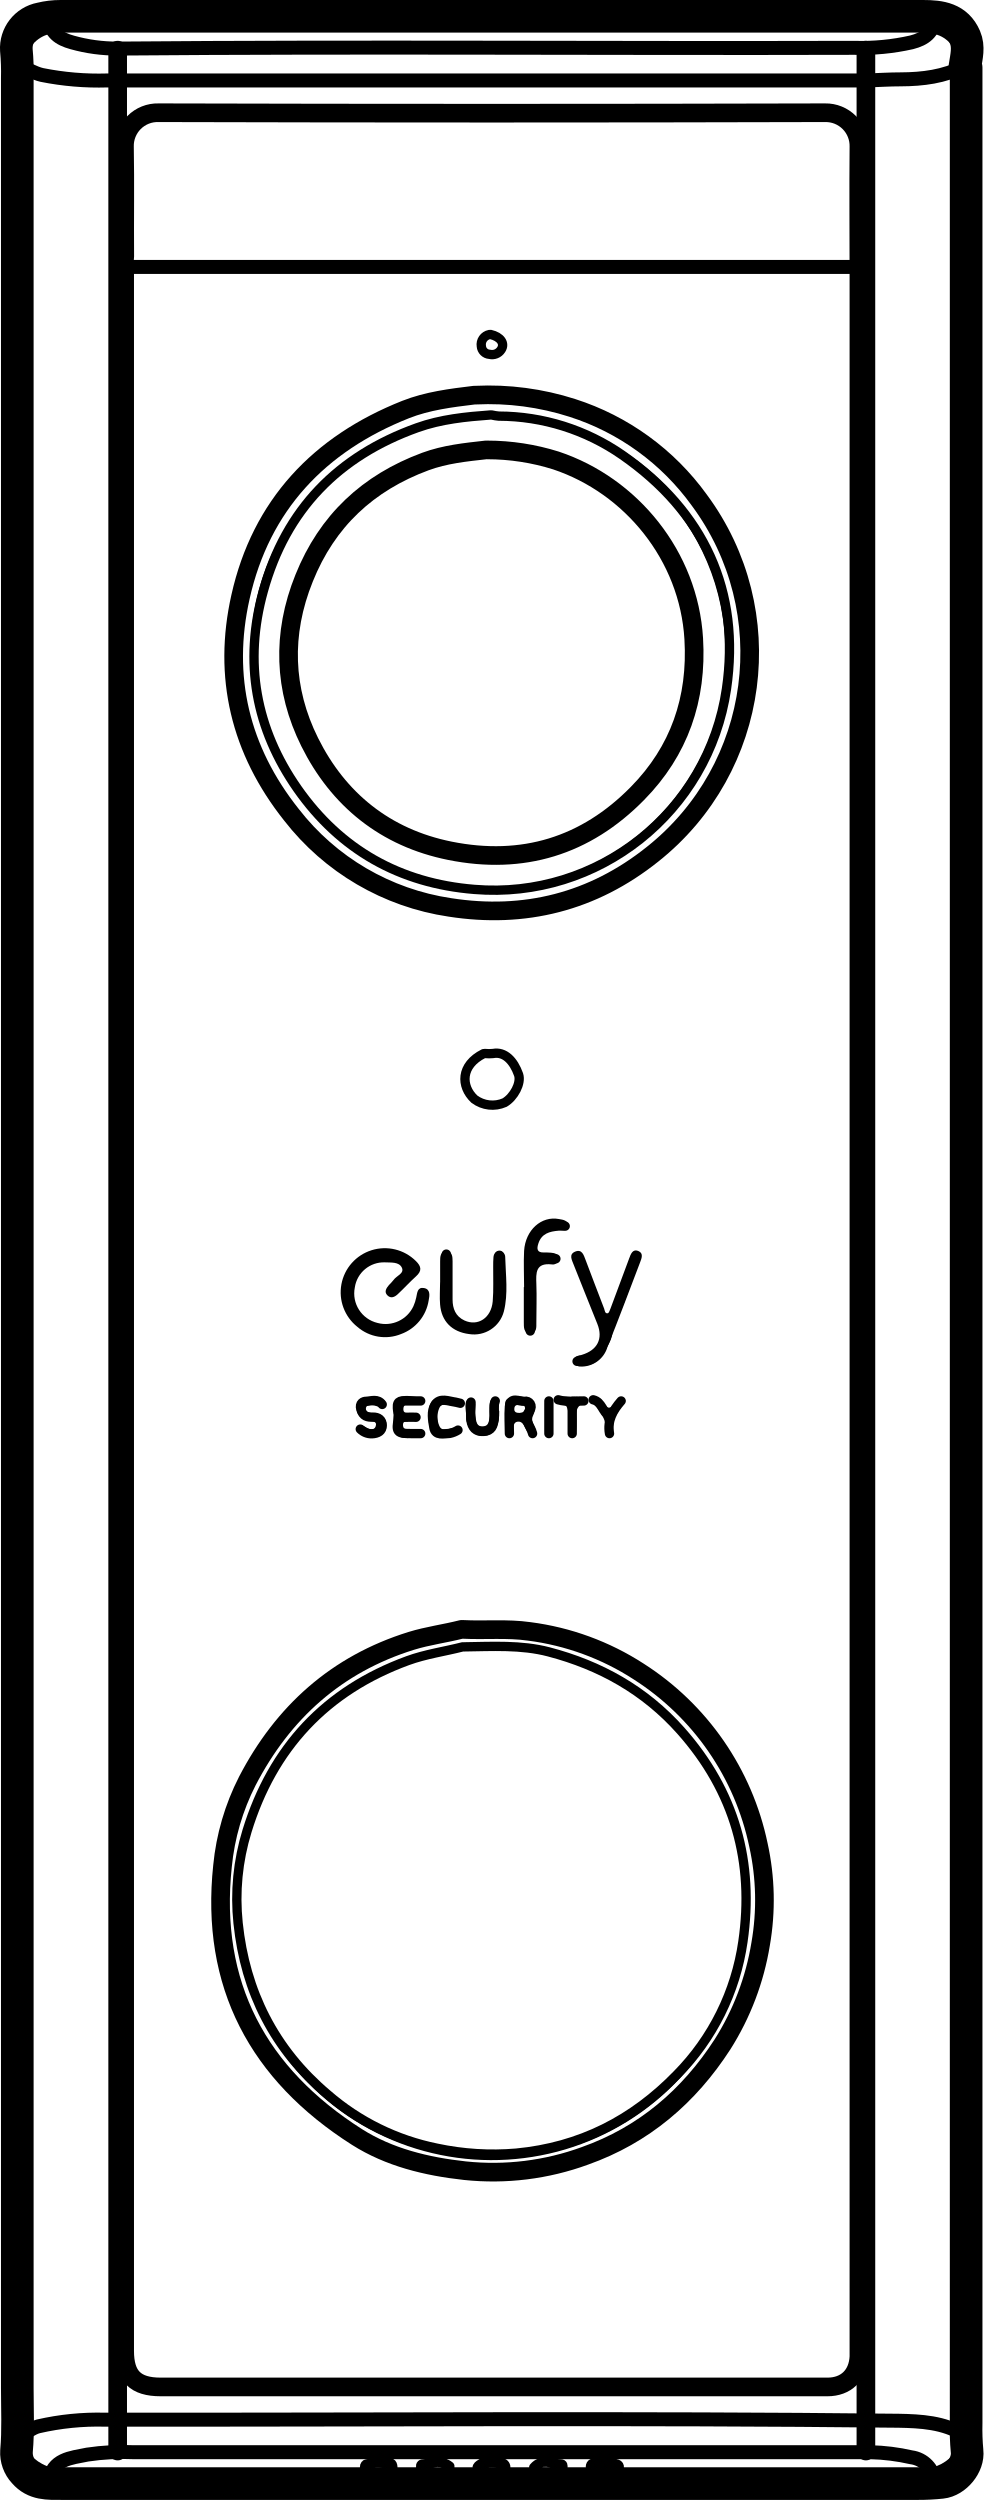
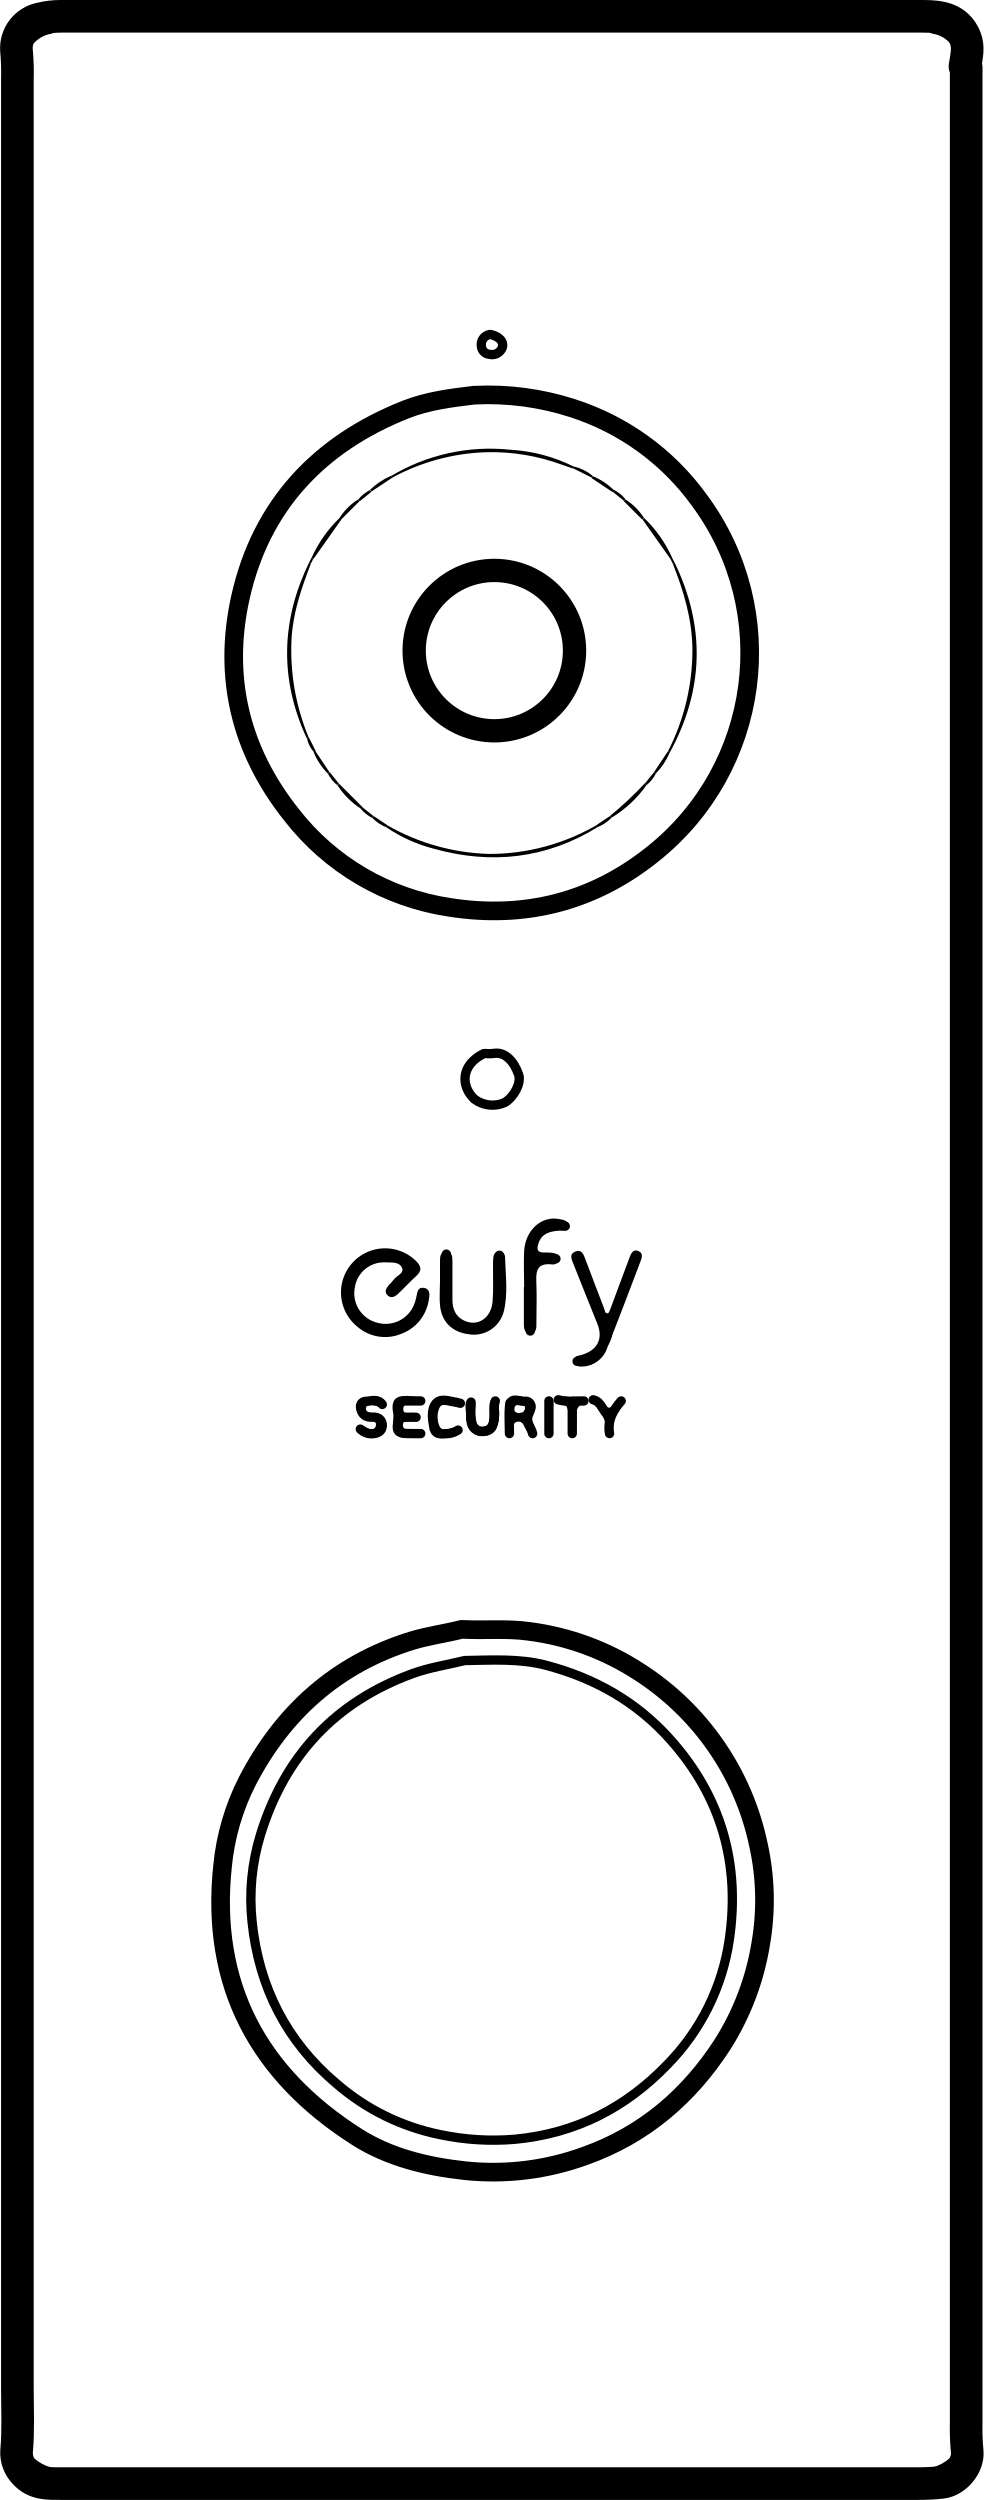
<svg xmlns="http://www.w3.org/2000/svg" height="536.26" viewBox="0 0 210.98 536.26" width="210.98">
-   <g transform="translate(-.01 -.74)">
-     <path d="m206.17 6.84a7.78 7.78 0 0 1 1.83 5.29v3.5 509.19c0 5.92-2.66 8.77-8.53 9.12-.92.06-1.84 0-2.75 0h-182.45c-1 0-2 0-3 0-5.6-.42-8.23-3.23-8.3-8.85 0-1.25 0-2.5 0-3.75q.03-254.11.03-508.2c0-2.3.23-4.5 1.86-6.3l.38.32a7.88 7.88 0 0 0 -1.12 3c0 .31 0 .82.14.9.36.18.52-.25.68-.51a9.43 9.43 0 0 1 2.75-2.76c.87-.63 3.13-.46 2.35-2.09s-2.28-.16-3.44.3a4.64 4.64 0 0 0 -.44.23l-.32-.38c1.85-1.74 4.15-1.9 6.52-1.9h186.28c2.37 0 4.67.16 6.52 1.9-.11.13-.22.25-.32.38a3.81 3.81 0 0 0 -.45-.23c-1.16-.44-2.63-1.8-3.48-.24s1.66 1.17 2.09 2.24a5.61 5.61 0 0 0 -4.59 1c-3 2-6.64 2-10.1 2.35-3 .29-2 2.43-2.18 4.09-.16 2 1.2 2 2.63 2a53.92 53.92 0 0 0 16.76-2c-.76 1.2-2.09 1.26-3.26 1.6-4.47 1.29-9.1.87-13.65 1.29-2 .19-2.68.9-2.51 2.77.07.74 0 1.5 0 2.25v491.26a16.51 16.51 0 0 1 0 2c-.27 2.2.68 2.87 2.85 2.89 5.24 0 10.53.12 15.52 2 1.7.64 2.08.21 2-1.38 0-.67 0-1.34 0-2v-497.96c0-.91 0-1.83 0-2.75a1.9 1.9 0 0 0 -.87-1.93c1.32-1.79.71-3.45-.44-5-.7-.88-1.45-1.65-2.16-2.48 1 0 1.56.76 2.24 1.34s.9 2 1.48 1.59.07-1.63-.29-2.46c-.2-.44-.43-.88-.64-1.32zm-200.7 8.64c-1.42 1-.85 2.43-.85 3.68q0 249.84 0 499.69v2c0 .86.34 1.25 1.24.89 5.38-2.16 11.07-2.15 16.72-2.28 1.7 0 2.49-.62 2.34-2.35-.05-.67 0-1.34 0-2v-492.19c0-.67-.05-1.34 0-2 .12-1.64-.49-2.46-2.26-2.47a64.44 64.44 0 0 1 -7.22-.4c-3.41-.41-7-.12-9.92-2.54a52.44 52.44 0 0 0 15.76 2c3.66-.06 3.75-.16 3.67-3.79 0-1.64-.8-2.12-2.25-2.3-4.1-.51-8.36-.56-11.77-3.46a1.5 1.5 0 0 0 -.93-.21c-3.46.25-6 4.65-4.53 7.73zm20.12 253.27v246.71c0 4 0 4 3.94 4h152c3.89 0 3.9 0 3.9-4v-492.97c0-4 0-4-3.94-4h-152c-.5 0-1 0-1.5 0-1.65-.11-2.53.54-2.4 2.31.06.91 0 1.83 0 2.75zm80-264.15q-45.6 0-91.19 0c-1 0-2.68-.68-3 .86s.77 2.66 2.2 3.26a22.93 22.93 0 0 0 2.83.95 37 37 0 0 0 9.67.81h158.9c1.75 0 3.5 0 5.25-.12a23.46 23.46 0 0 0 6.56-1.36c1.61-.57 3.07-1.65 2.81-3.37-.28-1.88-2.19-1-3.34-1q-45.36-.07-90.7-.03zm-.06 521.81h76 2.5a1.36 1.36 0 0 0 1.37-1.19c1-3.66-.07-5.08-3.79-5.08h-152.23c-.75 0-1.5 0-2.25 0a1.46 1.46 0 0 0 -1.4.85c-1.34 2.88.2 5.42 3.32 5.43zm0 6.55q45.61 0 91.21 0c1 0 2.47.61 2.79-.8s-.69-2.34-1.89-2.94a10.93 10.93 0 0 0 -2.32-.9 38.19 38.19 0 0 0 -8.89-1.18q-81 0-161.92 0a28.79 28.79 0 0 0 -10.51 1.75c-1.49.59-2.86 1.67-2.47 3.31.33 1.42 2 .73 3.08.73q45.39.07 90.92.07zm-.31-515.48h52 25.24c.95 0 2.23.39 2.69-.74a6 6 0 0 0 0-4.39c-.49-1.26-1.89-.79-2.91-.79q-18.61 0-37.22 0-58 0-115.94 0c-2.16 0-3.62.09-3.56 3 0 2.51 1 3 3.26 3q38.22-.14 76.44-.08zm-80.32 506.24c0-3.61-.26-3.85-3.54-3.52-1.9.19-3.8.32-5.71.36a27.93 27.93 0 0 0 -8.08 1.3c-3.18 1-3.67 2.67-1.78 5.46 1.42 2.08 4.16 3.46 5.43 2.42 3.18-2.62 7-2.87 10.8-3.2 2.22-.19 3.31-.77 2.88-2.82zm161.19-.26c-.45 2.08.5 2.91 3 3.1 3.67.27 7.51.5 10.54 3.16.66.58 1.42.33 2.13.14 2.29-.6 4.72-3.43 4.43-5.46-.32-2.29-2.46-2.4-4.15-2.92-4.19-1.28-8.58-.71-12.86-1.29-2.74-.38-3.07.02-3.09 3.27zm15.91 9.34c2 .08 5-3 5-5.16a4.58 4.58 0 0 0 -.12-.71c-.19.09-.48.12-.57.27a8.28 8.28 0 0 1 -4.79 3.69.94.94 0 0 0 -.64 1.18 1 1 0 0 0 1.12.73zm-197.93-5.26a6.49 6.49 0 0 0 4.39 5.16c.67.14 1.39.26 1.7-.54s-.31-1.22-1-1.44a7.62 7.62 0 0 1 -4.16-3.23 3.39 3.39 0 0 0 -.69-.61z" />
-     <path d="m205.66 6.33.51.51-.37.32-.46-.5z" />
-     <path d="m4.83 6.84.51-.51.33.33-.46.5z" />
-     <path d="m205.16 5.83.5.5-.32.33-.5-.45c.1-.13.21-.21.32-.38z" />
-     <path d="m5.34 6.33.5-.49.32.37-.49.45z" />
-     <path d="m26 268.73q0-117.11 0-234.22a31.26 31.26 0 0 1 .11-3.75 6.77 6.77 0 0 1 7-6.41c1.92-.06 3.84 0 5.75 0h136.77c7.15 0 9.35 2.23 9.35 9.46q0 235 0 470a24 24 0 0 1 -.25 4 6.76 6.76 0 0 1 -6.49 5.87c-.91.07-1.83 0-2.75 0h-139.49c-7.83 0-10-2.12-10-9.91q0-117.55 0-235.04zm157.36 14.92v-221c0-4 0-4-3.89-4h-147.47c-4.84 0-4.39-.4-4.39 4.49v440.76c0 1-.06 2 0 3a5.37 5.37 0 0 0 5.27 5.1c.75.05 1.5 0 2.25 0h140.75 2.25a5.35 5.35 0 0 0 5.22-5.05c.1-1 0-2 0-3zm-77.84-226.2h74.48c3.38 0 3.39 0 3.4-3.26 0-7.17 0-14.33 0-21.49 0-5-2-7.05-6.92-7.05h-141.96c-4.82 0-6.87 2.06-6.89 6.84v21.49c0 3.45 0 3.47 3.44 3.47z" />
-     <path d="m105.29 528.39c1.4.3 3.45-.31 3.4 1.66 0 1.68-2 1.4-3.22 1.39s-3.14.3-3.17-1.45 1.94-1.23 2.99-1.6zm.39 1.06c-.66.14-1.72-.3-1.87.55-.12.64.88.46 1.39.46.7 0 1.85.3 2-.38.14-.85-.97-.44-1.52-.63z" />
-     <path d="m94.12 528.49a5.4 5.4 0 0 1 1.1.12c.75.16 1.46.46 1.42 1.43s-.69 1.12-1.35 1.21a12.27 12.27 0 0 1 -3 .13c-.92-.11-2.26-.11-2.16-1.5s1.35-1.25 2.32-1.39c.37-.04.71 0 1.67 0zm-.89 2c.67-.17 1.9.29 1.92-.48s-1.17-.54-1.83-.54-1.92-.29-1.94.45 1.18.42 1.85.59z" />
-     <path d="m118.22 528.48a6.25 6.25 0 0 1 1.18.14c.73.19 1.5.44 1.47 1.41s-.72 1.1-1.38 1.19a12.2 12.2 0 0 1 -2.95.18c-.92-.1-2.24-.09-2.15-1.51s1.32-1.27 2.28-1.4a13.91 13.91 0 0 1 1.55-.01zm-.48 2c.67-.14 1.88.26 1.89-.51s-1.21-.5-1.89-.5-1.89-.29-1.89.49 1.21.4 1.89.54z" />
-     <path d="m81.56 528.43a15.42 15.42 0 0 1 1.59.19c.67.15 1.26.45 1.29 1.27s-.52 1.15-1.19 1.36a6.58 6.58 0 0 1 -3.44.06c-.78-.18-1.78-.28-1.7-1.42s1-1.17 1.83-1.33a14.19 14.19 0 0 1 1.62-.13zm0 1c-.7.21-2-.31-2.19.47s1 .55 1.53.57c.8 0 2.06.37 2.27-.38s-.99-.45-1.63-.67z" />
-     <path d="m129.43 531.56a8.09 8.09 0 0 1 -2.07-.49c-1.2-.65-1.2-1.59 0-2.23a4.14 4.14 0 0 1 2.16-.35c1.31.09 3.35-.38 3.28 1.58-.07 1.65-2.06 1.16-3.37 1.49zm.33-1c.68-.16 1.89.26 1.88-.54s-1.23-.47-1.91-.48-1.89-.28-1.87.51 1.24.28 1.9.46z" />
-     <path d="m105.57 197.12a56.32 56.32 0 1 1 56.28-56.33 56.15 56.15 0 0 1 -56.28 56.33zm-.2-2.19a54.18 54.18 0 1 0 -54.12-54 53.79 53.79 0 0 0 54.12 54z" />
-     <path d="m105.46 349.38c31.85-.59 59.28 26.08 59.17 59a59.13 59.13 0 1 1 -118.25-.16c-.06-32.82 27.31-59.38 59.08-58.84zm.07 1.66a57.13 57.13 0 0 0 -57.45 56.96c0 32 25.51 57.88 57.15 57.91a57.43 57.43 0 1 0 .3-114.86z" />
-     <path d="m82.59 271.52a6.3 6.3 0 0 0 -6.47 5.38 6.51 6.51 0 0 0 4.88 7.62 6.59 6.59 0 0 0 7.69-3.59 9 9 0 0 0 .61-1.9c.22-1 .24-2.25 1.66-2s1.21 1.63 1 2.66a9.18 9.18 0 0 1 -5.9 7.2 9.08 9.08 0 0 1 -9.4-1.54 9.46 9.46 0 1 1 12.53-14.14c1.22 1.18 1.37 2.13.06 3.31s-2.59 2.59-3.93 3.84c-.64.59-1.45 1-2.21.24s-.23-1.54.32-2.2a13 13 0 0 0 1-1.1c.61-.91 2.39-1.4 1.77-2.66s-2.28-1.05-3.61-1.12z" />
-     <path d="m124.38 293.87a1.2 1.2 0 0 1 -1.13-1c-.22-1.14.74-1.27 1.56-1.51 3.34-1 4.6-3.45 3.34-6.62-1.69-4.25-3.42-8.48-5.09-12.73-.37-1-1.11-2.21.34-2.8s1.82.76 2.2 1.74c1.34 3.49 2.63 7 4 10.49.15.42.16 1.11.77 1 .23 0 .45-.64.59-1 1.34-3.58 2.65-7.17 4-10.74.35-.91.72-2.14 2-1.6 1.12.47.69 1.54.36 2.4-2.31 6.06-4.58 12.13-7 18.15a5.83 5.83 0 0 1 -5.94 4.22z" />
-     <path d="m94.42 275.82c0-1.5 0-3 0-4.49 0-1 0-2.21 1.43-2.16 1.2.05 1.23 1.18 1.24 2.1v8.23c0 1.95.65 3.61 2.55 4.49 2.88 1.32 5.75-.54 6.06-4.11.21-2.48.07-5 .1-7.48 0-.66 0-1.33.06-2s.44-1.3 1.24-1.3a1.27 1.27 0 0 1 1.28 1.29c.1 3.89.67 7.84-.29 11.66a6.61 6.61 0 0 1 -7.47 4.85c-3.65-.46-5.93-2.73-6.21-6.35-.13-1.57 0-3.16 0-4.74z" />
-     <path d="m112.43 276.81c0-2.58-.13-5.17 0-7.74.27-4.48 3.71-7.56 7.48-6.84.88.16 2 .25 1.91 1.5s-1.18.9-2 1c-1.9.16-3.62.59-4.32 2.72-.4 1.2-.3 2 1.2 1.95.5 0 1 0 1.5.05.78.07 1.57.25 1.64 1.19a1.24 1.24 0 0 1 -1.48 1.32c-3.48-.38-3.39 1.81-3.3 4.23.11 2.74 0 5.49 0 8.24 0 1 .12 2.28-1.26 2.31-1.55 0-1.41-1.35-1.43-2.41 0-2.5 0-5 0-7.49z" />
-     <path d="m108.37 304.57a6.68 6.68 0 0 1 0-1c.16-1.06-.52-2.58 1-3a5.09 5.09 0 0 1 4.54.52c1.22.92 1 2.12.42 3.35-.5 1 .19 1.91.5 2.83.18.52.63 1.15-.13 1.51s-1.1-.16-1.42-.68c-.22-.35-.4-.73-.6-1.09-.37-.65-.69-1.42-1.61-1.32s-.89 1-1 1.72-.13 1.28-.91 1.22-.77-.76-.79-1.34c0-.91 0-1.82 0-2.73zm3.08-.75c.6-.07 1.22-.23 1.19-1s-.73-.77-1.3-.75-1 .19-1 .8c-.1.83.49.94 1.11.95z" />
-     <path d="m84.41 304.63c0-4.16 1-4.95 5.07-4.21.49.08 1.09.09 1.14.71s-.52.72-1 .85c-1.06.29-2.9-.56-3.07.79-.22 1.76 1.77.76 2.69 1.23.32.16.6.34.54.7a.79.79 0 0 1 -.46.53 6 6 0 0 1 -1.21.25c-.69.13-1.72-.11-1.66 1s1.06.82 1.77.89c.42 0 .84 0 1.25.05s1.11 0 1.15.69c0 .81-.68.79-1.24.88-4.06.69-4.97-.12-4.97-4.36z" />
-     <path d="m80.08 300.38a8.82 8.82 0 0 1 1.55.29c.67.22 1.27.73 1 1.49-.31.94-1 .49-1.65.26a5.09 5.09 0 0 0 -1.43-.31c-.52 0-1 .15-1.07.78s.37.74.77.86c.64.18 1.31.25 1.94.45a2.24 2.24 0 0 1 1.7 2.46 2.3 2.3 0 0 1 -2 2.21 5.13 5.13 0 0 1 -2.72-.1c-.8-.27-1.77-.66-1.35-1.7s1.19-.48 1.87-.07 1.59.6 1.9-.3c.4-1.15-.75-1.06-1.39-1.21-1.79-.4-2.94-1.34-2.63-3.28.28-1.71 1.72-1.8 3.51-1.83z" />
-     <path d="m107.1 303.46a13.3 13.3 0 0 1 -.1 1.86c-.38 1.86-1.32 3.38-3.36 3.43s-3.07-1.38-3.56-3.23a1.2 1.2 0 0 1 -.08-.52c.14-1.48-.8-4 .79-4.18 1.92-.19.91 2.29 1.18 3.59.21 1.06.12 2.38 1.64 2.3 1.31-.06 1.32-1.26 1.4-2.26 0-.33 0-.67 0-1 .15-1-.33-2.7 1-2.7 1.74.03.72 1.86 1.09 2.71z" />
-     <path d="m95.83 300.37a4.82 4.82 0 0 1 1 .09c.7.18 1.69.34 1.54 1.26s-1 .64-1.68.49c-.89-.2-2-.48-2.44.54a4.8 4.8 0 0 0 0 3.86c.46 1.09 1.51.76 2.4.54.57-.14 1.25-.37 1.48.36s-.56 1.09-1.15 1.31c-2.71 1-5-.51-5-3.47-.19-3.92.62-5 3.85-4.98z" />
-     <path d="m105.5 238.09a5.84 5.84 0 1 1 6.06-5.9 5.84 5.84 0 0 1 -6.06 5.9zm0-.67a5.17 5.17 0 1 0 -5.33-5.13 5.4 5.4 0 0 0 5.3 5.13z" />
-     <path d="m130.78 308.65a.83.83 0 0 1 -.86-1c.2-2.18-.89-3.82-2.13-5.42-.34-.46-.8-1.08-.16-1.53s1.3.08 1.62.66c1 1.89 1.91 1.66 2.86-.06.34-.6 1-1.14 1.65-.69.81.56.07 1.23-.28 1.69-1.18 1.55-2.16 3.14-1.94 5.22a.93.93 0 0 1 -.76 1.13z" />
-     <path d="m122.78 300.34a16.52 16.52 0 0 1 2.33.19c.76.17 1 1 .29 1.18-2.34.72-1.61 2.56-1.73 4.1 0 .66 0 1.33-.09 2a.79.79 0 0 1 -.77.82.78.78 0 0 1 -.8-.79c-.06-1.07-.06-2.15-.1-3.23a3.64 3.64 0 0 0 -.38-2.17c-.43-.6-2-.42-1.43-1.56.52-.99 1.9-.27 2.68-.54z" />
-     <path d="m118.56 304.66v2.72c0 .59-.12 1.24-.89 1.23s-.77-.58-.77-1.08q0-2.83 0-5.67c0-.49.11-1.08.74-1.11.79-.05.87.63.9 1.2v2.71z" />
-     <path d="m107.15 72.83c1.19 1.2 1.3 2.5 0 3.63a2.42 2.42 0 0 1 -3.37 0c-1.26-1.12-1.15-2.43 0-3.63l.31.35c-.51 1-.81 2 .31 2.83a1.65 1.65 0 0 0 2.06 0c1.12-.82.82-1.82.31-2.84.17-.11.28-.17.38-.34z" />
-     <path d="m103.85 72.83a2.19 2.19 0 0 1 3.3 0c-.1.12-.21.23-.31.34h-2.68z" />
-     <path d="m105.53 89.25c29 0 51.78 23 51.58 52.33a51.2 51.2 0 0 1 -51.64 50.84c-30.45 0-52-24.92-51.67-52.65s23.52-50.58 51.73-50.52zm-.12 101.75a50.2 50.2 0 1 0 -50.19-50.2 49.86 49.86 0 0 0 50.19 50.2z" />
-     <path d="m160.64 408.52a55.14 55.14 0 1 1 -110.27-.52c0-30.82 26-55 55.51-54.77 29.12.2 54.97 24.24 54.76 55.29zm-55-54a53.62 53.62 0 0 0 -54 53.38c-.1 30.08 23.83 54.42 53.57 54.48a53.84 53.84 0 0 0 54.29-53.5c.03-30.34-23.67-54.29-53.88-54.36z" />
-     <path d="m128.15 178.19c-11 6.76-22.79 8.06-35.15 4.59a32.55 32.55 0 0 1 -10.15-4.59l.3-.38a46.35 46.35 0 0 0 21.85 6.1 45.84 45.84 0 0 0 22.85-6.11z" />
-     <path d="m144.68 121.36q10 20.65-1 40.79l-.37-.3a47.72 47.72 0 0 0 5.22-21.85c-.08-6.48-1.88-12.45-4.22-18.36z" />
-     <path d="m83.85 102.81a41.45 41.45 0 0 1 25.63-5.65 34.76 34.76 0 0 1 13.66 3.65c-.09.13-.18.25-.26.38l-2.35-.82a43.76 43.76 0 0 0 -16.12-2.63 45.47 45.47 0 0 0 -20.27 5.45z" />
-     <path d="m65.81 159.14c-5.87-12.68-5.55-25.27.51-37.78l.37.27c-2 5.2-3.82 10.41-4.15 16.08a48.68 48.68 0 0 0 3.65 21.17z" />
-     <path d="m66.84 120.38a27.65 27.65 0 0 1 6-8.54l.39.32-6 8.49z" />
-     <path d="m138.19 111.84a27.37 27.37 0 0 1 6 8.54l-.35.26-6-8.48z" />
-     <path d="m138.68 169.15a25 25 0 0 1 -7.53 7l-.31-.37a78 78 0 0 0 7.46-7z" />
-     <path d="m77.35 174.18a16.87 16.87 0 0 1 -5-5l.38-.31 5 5z" />
-     <path d="m134.15 107.82a12.82 12.82 0 0 1 4 4l-.39.32-4-4c.24-.07.29-.14.39-.32z" />
-     <path d="m72.81 111.84a12.92 12.92 0 0 1 4-4l.31.38-4 4z" />
-     <path d="m143.68 162.15a15.13 15.13 0 0 1 -3 4.51l-.39-.31 3-4.5z" />
-     <path d="m70.31 166.66a14.24 14.24 0 0 1 -3-4.53l.36-.28 3 4.5z" />
-     <path d="m127.13 102.84a13.93 13.93 0 0 1 4.53 3l-.31.39-4.5-3z" />
-     <path d="m79.34 105.8a15.13 15.13 0 0 1 4.51-3l.29.37-4.49 3z" />
-     <path d="m123.14 100.81a10.22 10.22 0 0 1 4 2l-.28.35-4-2c.14-.1.19-.22.28-.35z" />
-     <path d="m82.85 178.19a8.86 8.86 0 0 1 -3-2l.32-.39 3 2z" />
-     <path d="m131.15 176.17a8.46 8.46 0 0 1 -3 2l-.3-.39 3-2z" />
-     <path d="m79.84 176.19a8.09 8.09 0 0 1 -2.49-2l.3-.37c.84.66 1.68 1.32 2.51 2z" />
-     <path d="m140.7 166.66a8 8 0 0 1 -2 2.49l-.38-.31 2-2.49z" />
-     <path d="m67.34 162.13a6.43 6.43 0 0 1 -1.53-3l.38-.26c.5 1 1 2 1.51 3z" />
-     <path d="m131.66 105.8a7.75 7.75 0 0 1 2.49 2c-.1.13-.2.25-.31.37l-2.49-2z" />
-     <path d="m76.85 107.82a7.86 7.86 0 0 1 2.49-2l.31.39-2.49 2z" />
-     <path d="m72.32 169.15a7.83 7.83 0 0 1 -2-2.49l.39-.31 2 2.49z" />
-     <path d="m144.16 120.38.52 1-.37.26c-.17-.32-.33-.65-.5-1z" />
-     <path d="m66.32 121.36.52-1 .36.27-.51 1z" />
-     <g fill="none" stroke="#000" stroke-linecap="round" stroke-linejoin="round">
-       <path d="m26.75 58.25v446.75c0 5.48 2.27 7.75 7.75 7.75h143c4 0 6.56-2.51 6.75-6.5 0-.42 0-.83 0-1.25v-444.5c0-9.42-.09-18.83 0-28.25a7.12 7.12 0 0 0 -7.25-7.33q-71.5.2-143 0a7.11 7.11 0 0 0 -7.29 7.33c.14 7.83 0 15.67.06 23.5 0 .74-.33 1.55.23 2.25" stroke-width="4" />
-       <path d="m207.25 15.25q0 252.63 0 505.25a50.43 50.43 0 0 0 .2 6c.36 3-2.47 6.41-5.46 6.72a46.38 46.38 0 0 1 -5 .26q-91.87 0-183.75 0c-2.88 0-5.81.19-8.06-2.43a6.1 6.1 0 0 1 -1.63-4.54c.4-4.51.17-9 .17-13.51q0-247.75 0-495.5a50.43 50.43 0 0 0 -.2-6 6.44 6.44 0 0 1 5.23-6.75 17.9 17.9 0 0 1 4.25-.51h185c3.72 0 7.26.46 9 4.49.9 2.09.31 4.17 0 6.25" stroke-width="7" />
-       <path d="m185.75 11.5v515" stroke-width="4" />
-       <path d="m25.25 11.5v515" stroke-width="4" />
-       <path d="m105.25 89.75c-5.34.39-10.65.91-15.75 2.74-16.94 6.08-28.15 17.51-33 35-4.27 15.35-1.66 29.59 7.34 42.46 9.16 13.05 21.87 20.27 37.91 21.57a50.44 50.44 0 0 0 54.09-43c3.08-21-4.84-38-22.37-50.19a46.61 46.61 0 0 0 -26.47-8.33 11.14 11.14 0 0 1 -1.5-.24" stroke-width="2" />
-       <path d="m10.5 4.75c.36 3 2.12 4.3 5 5.09a35.49 35.49 0 0 0 9.78 1.32c52.67-.45 105.33 0 158-.16a48.85 48.85 0 0 0 12.27-1.18c2.87-.74 4.62-2.09 5-5.07" stroke-width="3" />
-       <path d="m206.75 523c-4.31-2.65-9.19-2.91-14-3-56.75-.63-113.5-.17-170.25-.23a57.24 57.24 0 0 0 -14.26 1.43c-1.48.38-2.54 1.48-4 1.8" stroke-width="3" />
-       <path d="m10.5 533c.72-4.83 4.68-5 8.25-5.74a51.44 51.44 0 0 1 10-.51h158a43.9 43.9 0 0 1 8.73 1.09 5.76 5.76 0 0 1 5 5.17" stroke-width="3" />
-       <path d="m185.5 18q-81.25 0-162.5 0a61.89 61.89 0 0 1 -14-1.18c-1.73-.39-3.11-1.39-4.75-1.82" stroke-width="3" />
-       <path d="m27.25 58h156.5" stroke-width="3" />
-       <path d="m95.75 269.75v10a5.75 5.75 0 0 0 5.49 6 5.84 5.84 0 0 0 6-5.75c.1-3.33 0-6.67-.1-10" stroke-width="2" />
-       <path d="m88.25 272.25a8.08 8.08 0 0 0 -13.25 8.5c1.22 3.35 5 5.94 8.25 5.48 4.57-.65 7.16-3.57 7.5-8" stroke-width="2" />
-       <path d="m206.75 15c-4.24 2.18-8.81 2.74-13.5 2.76-2.42 0-4.83.16-7.25.24" stroke-width="3" />
-       <path d="m98.75 301.75a8.56 8.56 0 0 0 -1-.24c-1.54-.19-3.39-1.07-4.42.54-.91 1.41-.52 3.34-.25 4.94.32 1.84 2.14 1.25 3.42 1.22a5.29 5.29 0 0 0 1.75-.71" stroke-width="2" />
-       <path d="m121.25 263.75c-5-1-7.28 1.5-7.35 6.75s0 10.5-.15 15.75" stroke-width="2" />
-       <path d="m124 270.5c2 4.85 3.39 9.91 6 14.52 1.06 1.9-.38 3.61-1.24 5.22s-2.3 2.84-4.47 2.28c-.14 0-.33.15-.5.23" stroke-width="2" />
-       <path d="m136.25 270.5c-1.79 4.88-3.15 9.94-5.75 14.5" stroke-width="2" />
-       <path d="m96.5 529.75c-1.72-1.42-3.63-.64-5.5-.52-.59 0-.83.17-.76.77 0 .36-.07.76.51.75 2 0 4 1.15 5.75-.75" stroke-width="2" />
-       <path d="m114.5 530.25c1.73 1.29 3.63.7 5.5.52.59 0 .83-.17.76-.77 0-.36.07-.75-.51-.75-2 0-4.06-1.22-5.75.75" stroke-width="2" />
-       <path d="m82 302c-.94-1.33-2.33-.71-3.5-.67-.5 0-1.47.34-1.09 1.69.45 1.57 1.42 1.73 2.59 1.7s2 .56 2 1.78-.93 1.74-2.21 1.79a3.4 3.4 0 0 1 -2.5-1" stroke-width="2" />
-       <path d="m114.25 308.25c-.36-1.65-2.18-3-.56-5.05a1.18 1.18 0 0 0 -1.18-1.88c-1.11.11-3-1.15-3.23 1.18-.16 1.9 0 3.83 0 5.75" stroke-width="2" />
-       <path d="m207 525.25a10.4 10.4 0 0 1 -6.75 5.75" stroke-width="2" />
-       <path d="m4 525.25a10.4 10.4 0 0 0 6.75 5.75" stroke-width="2" />
-       <path d="m10.75 7c-3.26.59-5 3-6.75 5.5" stroke-width="2" />
-       <path d="m85.5 304.75c-.61 3.23-.39 3.5 2.75 3.5h2" stroke-width="2" />
-       <path d="m106.25 301.25c-.53 1.31-.08 2.67-.26 4s-.48 2.43-2.24 2.54-2.48-.91-2.71-2.3a26.53 26.53 0 0 1 0-4" stroke-width="2" />
-       <path d="m207 12.5c-1.71-2.49-3.43-5-6.75-5.5" stroke-width="2" />
-       <path d="m90.25 301.25h-3c-1 0-2.13-.27-2 1.5.08 1.47.57 2.13 2 2 .66-.05 1.33 0 2 0" stroke-width="2" />
-       <path d="m117.75 301.25v7" stroke-width="2" />
-       <path d="m122.75 301.75v6.5" stroke-width="2" />
-       <path d="m127.25 301c1.9.44 2 2.7 3.5 3.5" stroke-width="2" />
-       <path d="m114.5 270.75h4.75" stroke-width="2" />
-       <path d="m133.25 301.25c-1.76 2-3 4.18-2.5 7" stroke-width="2" />
-       <path d="m119.75 301c1.81.53 3.66.22 5.5.25" stroke-width="2" />
-       <path d="m103.75 226.75c-5 2.5-4.9 7-2 9.75a6.45 6.45 0 0 0 6.5.75c2-1.17 3.61-4.17 3-6-1.06-3-3-5-5.47-4.53a8.51 8.51 0 0 1 -1.75 0" stroke-width="2" />
-       <path d="m104.25 97.25c-4.4.49-8.8.94-13 2.49-12.31 4.56-21.07 12.72-26 25-4.85 12-4.41 23.93 1.19 35.18 6.13 12.33 16.22 20.53 30.09 23.32 15.59 3.13 29.11-1 40.2-12.29 9-9.13 12.86-20.3 12.09-33.2-1.06-17.81-13.43-32.85-29.55-38.23a49.31 49.31 0 0 0 -14.74-2.27" stroke-width="4" />
-       <path d="m101.75 85.5c-5 .6-10.07 1.24-14.72 3.08-18.56 7.36-31.03 20.52-35.43 40.19-3.86 17.14-.08 32.89 10.91 46.72a52.82 52.82 0 0 0 34 19.89c16 2.5 30.69-1.18 43.47-11.4a55.13 55.13 0 0 0 10.02-75.98 53.81 53.81 0 0 0 -27.22-19.76 58.74 58.74 0 0 0 -20.78-2.74" stroke-width="4" />
-       <path d="m105 72.5a2.18 2.18 0 0 0 -1.74 2.5 1.86 1.86 0 0 0 1.74 1.74 2.31 2.31 0 0 0 2.51-1c.87-1.32-.11-2.76-2.26-3.25" stroke-width="2" />
-       <path d="m99 350.25c-3.57.91-7.22 1.37-10.76 2.46-16.07 5-27.55 15.36-35.18 30.07a50.91 50.91 0 0 0 -5.32 18.22c-2.7 25.49 7.67 44.66 28.84 58.13 6.87 4.36 14.88 6.33 23.16 7.23a57.38 57.38 0 0 0 25.74-3.18c12.59-4.46 22.29-12.73 29.52-23.93a57.53 57.53 0 0 0 8.17-21.51 54.78 54.78 0 0 0 -.47-21.23 58.32 58.32 0 0 0 -25.7-37.23 56.45 56.45 0 0 0 -23.47-8.6c-4.77-.68-9.51-.18-14.26-.43" stroke-width="4" />
-       <path d="m79.5 529c-.36.4-1.3-.09-1.29 1s.83.55 1.28.76c1.15.53 2.35.2 3.51.18.37 0 1.34.15 1.28-.94s-.55-1-1.28-1c-1.08 0-2.17 0-3.25 0" stroke-width="2" />
-       <path d="m103.5 529c-.93.58-2 1.17 0 1.75a7.25 7.25 0 0 0 4 0c.47-.12 1 0 1-.76a1 1 0 0 0 -1-1c-1.25-.08-2.5 0-3.75 0" stroke-width="2" />
-       <path d="m127.5 529c-1 .14-.92 1-.7 1.48.33.76 5.58.75 5.9 0 .16-.37.43-1.09-.69-1.3-1.44-.27-2.85 0-4.26-.18" stroke-width="2" />
-       <path d="m99.25 354c-3.92 1-7.92 1.55-11.77 2.95-17.61 6.46-29 18.71-34.48 36.55a49.54 49.54 0 0 0 -1.92 19.74c1.53 14.7 7.78 27.13 19.18 36.75a51.18 51.18 0 0 0 23.48 11.55 58.13 58.13 0 0 0 17 1.06c13.7-1.3 25-7.08 34.49-16.85a50.93 50.93 0 0 0 14.14-28.52c2.47-17-1.73-32.21-13.34-45.27-7.72-8.68-17.3-14-28.32-16.89-5.93-1.55-12.12-1.15-18.23-1.07" stroke-width="2" />
-     </g>
+   <g transform="translate(-2.62 -.87)">
+     <path d="m208.79 7a7.79 7.79 0 0 1 1.86 5.3v3.49 509.21c0 5.92-2.66 8.77-8.53 9.12-.92.06-1.84 0-2.75 0h-182.48c-1 0-2 0-3 0-5.6-.42-8.23-3.23-8.3-8.85 0-1.25 0-2.5 0-3.75v-508.25c0-2.3.23-4.5 1.86-6.3l.37.32a8 8 0 0 0 -1.11 3c0 .31 0 .82.14.9.36.18.52-.25.68-.51a9.43 9.43 0 0 1 2.78-2.74c.87-.63 3.13-.46 2.35-2.09s-2.28-.16-3.44.28a4.64 4.64 0 0 0 -.44.23l-.32-.36c1.85-1.78 4.15-1.94 6.54-1.94h186.26c2.37 0 4.67.16 6.52 1.9-.11.13-.22.25-.32.38a3.81 3.81 0 0 0 -.45-.23c-1.16-.44-2.63-1.8-3.48-.24s1.66 1.19 2.07 2.25a5.68 5.68 0 0 0 -4.6 1c-3 2-6.63 2-10.09 2.35-3 .29-2 2.43-2.18 4.09-.16 2 1.2 2 2.63 2a54.12 54.12 0 0 0 16.75-2c-.75 1.2-2.08 1.26-3.26 1.6-4.46 1.29-9.09.87-13.64 1.29-2 .19-2.68.9-2.51 2.77.07.75 0 1.5 0 2.25v491.27a16.51 16.51 0 0 1 0 2c-.27 2.2.68 2.87 2.85 2.89 5.24 0 10.52.12 15.52 2 1.7.64 2.08.21 2-1.38-.05-.67 0-1.33 0-2v-497.96c0-.91 0-1.83 0-2.75a1.89 1.89 0 0 0 -.87-1.92c1.32-1.8.71-3.46-.44-5-.63-.86-1.38-1.63-2.08-2.45 1 0 1.56.76 2.24 1.34s.9 2 1.48 1.6.07-1.64-.29-2.47c-.2-.44-.43-.88-.65-1.32zm-200.7 8.62c-1.42 1-.85 2.42-.85 3.67q0 249.84 0 499.69v2c0 .86.34 1.25 1.24.89 5.38-2.16 11.07-2.15 16.72-2.28 1.7 0 2.49-.62 2.34-2.35-.05-.67 0-1.34 0-2v-492.19c0-.67-.05-1.34 0-2 .12-1.64-.49-2.46-2.26-2.47a64.43 64.43 0 0 1 -7.22-.39c-3.41-.42-7-.13-9.93-2.55a52.51 52.51 0 0 0 15.77 2c3.66-.06 3.75-.16 3.67-3.78 0-1.65-.8-2.13-2.25-2.31-4.11-.55-8.32-.55-11.79-3.5a1.47 1.47 0 0 0 -.95-.17c-3.42.21-6 4.65-4.49 7.74zm20.12 253.26v246.71c0 4 0 4 3.94 4h152c3.89 0 3.9 0 3.9-4v-492.97c0-4 0-4-3.95-4q-76 0-152 0c-.5 0-1 0-1.5 0-1.66-.12-2.53.53-2.4 2.3.06.91 0 1.83 0 2.75zm80-264.15q-45.6 0-91.19 0c-1 0-2.68-.68-3 .86s.76 2.66 2.19 3.26a23.66 23.66 0 0 0 2.79.98 37 37 0 0 0 9.67.81h158.9c1.75 0 3.5 0 5.25-.12a23.11 23.11 0 0 0 6.57-1.37c1.61-.57 3.07-1.65 2.81-3.37-.28-1.88-2.19-1-3.35-1q-45.3-.08-90.65-.05zm-.06 521.81h76 2.5a1.36 1.36 0 0 0 1.35-1.24c1-3.66-.07-5.08-3.79-5.08h-152.21c-.75 0-1.5 0-2.25 0a1.43 1.43 0 0 0 -1.4.84c-1.34 2.88.2 5.43 3.32 5.43zm0 6.55q45.6 0 91.21 0c1 0 2.47.61 2.79-.79s-.69-2.35-1.89-2.95a10.93 10.93 0 0 0 -2.32-.9 38.19 38.19 0 0 0 -8.89-1.18q-81 0-161.92 0a28.79 28.79 0 0 0 -10.54 1.73c-1.49.59-2.86 1.67-2.47 3.31.33 1.42 2 .73 3.07.73q45.48.08 90.96.05zm-.31-515.48h52 25.24c.95 0 2.23.39 2.69-.74a6 6 0 0 0 0-4.39c-.5-1.26-1.89-.79-2.91-.79q-18.61 0-37.23 0-58 0-115.93 0c-2.16 0-3.63.09-3.56 3 .05 2.51 1 3 3.26 3q38.21-.14 76.44-.08zm-80.32 506.24c0-3.61-.27-3.85-3.54-3.52-1.9.19-3.8.32-5.71.36a27.93 27.93 0 0 0 -8.08 1.3c-3.19 1-3.67 2.67-1.78 5.46 1.42 2.08 4.16 3.46 5.43 2.42 3.18-2.62 7-2.87 10.8-3.2 2.22-.19 3.36-.77 2.88-2.82zm161.19-.26c-.45 2.08.5 2.91 3 3.1 3.67.27 7.51.5 10.54 3.16.66.59 1.41.33 2.13.14 2.29-.6 4.72-3.43 4.43-5.46-.32-2.29-2.46-2.4-4.15-2.92-4.19-1.28-8.58-.71-12.86-1.29-2.74-.38-3.07.02-3.09 3.27zm15.86 9.34c2 .08 5-3 5-5.16a4.58 4.58 0 0 0 -.12-.71c-.19.09-.48.12-.57.27a8.28 8.28 0 0 1 -4.79 3.69 1 1 0 0 0 -.65 1.18 1 1 0 0 0 1.13.73zm-197.88-5.26a6.49 6.49 0 0 0 4.39 5.16c.67.15 1.39.26 1.7-.54s-.31-1.22-1-1.44a7.62 7.62 0 0 1 -4.24-3.23 3.39 3.39 0 0 0 -.69-.61z" fill="none" />
+     <path d="m208.28 6.46.51.51-.37.32-.47-.5z" />
+     <path d="m7.45 7 .55-.54c.11.11.22.22.32.34l-.45.5z" />
+     <path d="m207.78 6 .5.5-.32.33-.5-.45c.1-.17.21-.29.32-.38z" />
+     <path d="m8 6.46.46-.46.32.37-.5.46c-.1-.15-.21-.26-.28-.37z" />
+     <path d="m108.19 197.25a56.32 56.32 0 1 1 56.27-56.33 56.14 56.14 0 0 1 -56.27 56.33zm-.2-2.19a54.18 54.18 0 1 0 -54.12-53.95 53.79 53.79 0 0 0 54.13 53.95z" />
+     <path d="m108.08 349.51c31.85-.59 59.28 26.08 59.17 59a59.13 59.13 0 1 1 -118.25-.2c-.06-32.78 27.31-59.31 59.08-58.8zm.07 1.66a57.13 57.13 0 0 0 -57.45 56.95c-.05 32 25.5 57.88 57.15 57.91a57.43 57.43 0 1 0 .3-114.86z" />
+     <path d="m85.21 271.65a6.3 6.3 0 0 0 -6.47 5.35 6.51 6.51 0 0 0 4.88 7.62 6.59 6.59 0 0 0 7.69-3.59 9 9 0 0 0 .61-1.9c.22-1 .24-2.25 1.66-2s1.21 1.64 1 2.66a9.18 9.18 0 0 1 -5.9 7.2 9.08 9.08 0 0 1 -9.4-1.53 9.46 9.46 0 1 1 12.53-14.15c1.22 1.18 1.37 2.13.06 3.31s-2.59 2.59-3.93 3.84c-.64.59-1.45 1-2.21.24s-.23-1.54.32-2.2a13 13 0 0 0 1-1.1c.61-.91 2.39-1.4 1.77-2.66s-2.28-1.02-3.61-1.09z" />
+     <path d="m127 294a1.22 1.22 0 0 1 -1.13-1c-.22-1.14.74-1.27 1.55-1.51 3.35-1 4.61-3.45 3.35-6.62-1.69-4.25-3.42-8.48-5.09-12.73-.37-1-1.11-2.21.34-2.8s1.82.76 2.2 1.74c1.34 3.49 2.63 7 4 10.49.15.42.16 1.11.77 1 .23 0 .44-.64.59-1 1.34-3.58 2.64-7.17 4-10.74.35-.91.72-2.14 2-1.6 1.12.47.69 1.54.36 2.4-2.31 6.06-4.58 12.13-7 18.15a5.85 5.85 0 0 1 -5.94 4.22z" />
+     <path d="m97 276c0-1.49 0-3 0-4.49 0-1 0-2.21 1.43-2.16 1.2.05 1.23 1.18 1.24 2.1v8.23c0 1.95.65 3.61 2.55 4.49 2.88 1.32 5.75-.54 6.06-4.11.21-2.48.07-5 .09-7.48 0-.66 0-1.33.07-2s.44-1.3 1.24-1.3a1.27 1.27 0 0 1 1.28 1.29c.1 3.89.67 7.84-.29 11.66a6.61 6.61 0 0 1 -7.47 4.85c-3.65-.45-5.93-2.73-6.21-6.35-.13-1.57 0-3.16 0-4.74z" />
+     <path d="m115.05 276.94c0-2.58-.13-5.17 0-7.74.27-4.48 3.71-7.56 7.48-6.84.87.16 2 .25 1.91 1.5s-1.18.91-2 1c-1.9.16-3.62.59-4.32 2.72-.4 1.2-.3 2 1.2 1.95.5 0 1 0 1.5.05.78.07 1.57.25 1.64 1.19a1.24 1.24 0 0 1 -1.48 1.32c-3.48-.38-3.4 1.81-3.3 4.23.11 2.74 0 5.49 0 8.24 0 1 .12 2.28-1.26 2.31-1.55 0-1.42-1.35-1.43-2.41 0-2.5 0-5 0-7.49z" />
+     <path d="m111 304.7a6.68 6.68 0 0 1 0-1c.16-1.06-.52-2.58 1-3a5.09 5.09 0 0 1 4.54.52c1.22.92 1 2.12.42 3.35-.5 1 .18 1.91.5 2.83.18.52.63 1.15-.13 1.51s-1.1-.16-1.42-.68c-.22-.35-.4-.73-.6-1.09-.37-.65-.7-1.42-1.61-1.32-1.06.1-.89 1-1 1.72s-.13 1.28-.92 1.22-.76-.76-.78-1.34c0-.91 0-1.82 0-2.73zm3.08-.75c.6-.07 1.22-.23 1.19-1s-.73-.77-1.3-.75-1 .19-1 .8c-.11.83.47.94 1.1 1z" />
+     <path d="m87 304.76c0-4.15 1-4.95 5.07-4.21.49.08 1.09.09 1.14.71s-.52.72-1 .85c-1.06.29-2.9-.56-3.07.79-.22 1.76 1.77.76 2.69 1.23.32.16.6.34.54.7a.79.79 0 0 1 -.46.53 6 6 0 0 1 -1.21.25c-.69.13-1.72-.11-1.66 1s1.06.82 1.77.89c.42 0 .84 0 1.25.05s1.11 0 1.15.69c0 .81-.68.79-1.24.88-4.03.69-4.97-.12-4.97-4.36z" />
+     <path d="m82.7 300.51a8.82 8.82 0 0 1 1.55.29c.67.22 1.27.73 1 1.49-.31.94-1 .49-1.65.26a5.08 5.08 0 0 0 -1.44-.31c-.51 0-1 .15-1.07.78s.38.74.78.86c.64.19 1.31.25 1.94.46a2.22 2.22 0 0 1 1.7 2.45 2.3 2.3 0 0 1 -2 2.21 5.13 5.13 0 0 1 -2.72-.1c-.8-.27-1.77-.66-1.35-1.7s1.19-.48 1.87-.07 1.59.6 1.9-.3c.4-1.15-.75-1.06-1.4-1.21-1.78-.4-2.93-1.34-2.62-3.28.28-1.71 1.72-1.8 3.51-1.83z" />
+     <path d="m109.72 303.59a11.86 11.86 0 0 1 -.11 1.86c-.37 1.86-1.31 3.38-3.36 3.44s-3.06-1.39-3.55-3.24a1.41 1.41 0 0 1 -.09-.49c.15-1.48-.79-4 .8-4.17 1.92-.2.91 2.28 1.18 3.58.21 1.06.12 2.38 1.64 2.31 1.31-.07 1.32-1.27 1.4-2.27 0-.33 0-.67 0-1 .15-1-.33-2.7 1-2.7 1.74 0 .72 1.83 1.09 2.68z" />
+     <path d="m98.45 300.5a5.57 5.57 0 0 1 1 .09c.7.18 1.69.34 1.53 1.26s-1 .64-1.67.49c-.89-.2-2-.47-2.44.54a4.78 4.78 0 0 0 0 3.87c.46 1.08 1.51.75 2.4.53.57-.14 1.25-.37 1.48.36.27.88-.56 1.09-1.15 1.31-2.71 1.05-4.95-.51-5-3.47-.19-3.92.62-5 3.85-4.98z" />
+     <path d="m108.12 238.22a5.84 5.84 0 1 1 6.06-5.9 5.84 5.84 0 0 1 -6.06 5.9zm0-.67a5.17 5.17 0 1 0 -5.33-5.13 5.4 5.4 0 0 0 5.3 5.13z" />
+     <path d="m133.4 308.78a.83.83 0 0 1 -.86-1c.2-2.18-.89-3.82-2.13-5.42-.34-.46-.8-1.08-.17-1.53s1.31.08 1.63.66c1 1.89 1.91 1.66 2.86-.06.34-.6 1-1.14 1.65-.68.81.56.07 1.22-.28 1.68-1.18 1.55-2.16 3.14-1.94 5.22a.93.93 0 0 1 -.76 1.13z" />
+     <path d="m125.4 300.47a16.52 16.52 0 0 1 2.33.19c.76.17 1 1 .29 1.18-2.34.72-1.61 2.56-1.73 4.1-.05.67 0 1.33-.09 2a.79.79 0 0 1 -.77.82.78.78 0 0 1 -.8-.79c-.06-1.07-.06-2.15-.1-3.23a3.64 3.64 0 0 0 -.38-2.17c-.43-.6-2-.42-1.43-1.56.52-1.01 1.85-.27 2.68-.54z" />
+     <path d="m121.18 304.79v2.72c0 .59-.12 1.24-.89 1.23s-.77-.57-.77-1.08q0-2.84 0-5.67c0-.49.11-1.08.73-1.11.79-.05.88.63.91 1.2v2.71z" />
+     <path d="m109.77 73c1.18 1.2 1.3 2.5 0 3.63a2.42 2.42 0 0 1 -3.37 0c-1.27-1.12-1.15-2.43 0-3.63l.31.35c-.51 1-.81 2 .31 2.83a1.65 1.65 0 0 0 2.06 0c1.12-.81.82-1.82.31-2.84z" />
+     <path d="m106.47 73a2.19 2.19 0 0 1 3.3 0l-.31.34h-2.68z" />
+     <path d="m130.77 178.32c-11 6.76-22.79 8.06-35.16 4.59a32.6 32.6 0 0 1 -10.14-4.59l.3-.38a46.35 46.35 0 0 0 21.85 6.1 45.84 45.84 0 0 0 22.85-6.11z" />
+     <path d="m147.3 121.49q10 20.65-1 40.79l-.37-.3a47.72 47.72 0 0 0 5.22-21.87c-.08-6.48-1.88-12.45-4.22-18.35z" />
+     <path d="m86.47 103a41.39 41.39 0 0 1 25.63-5.66 34.76 34.76 0 0 1 13.66 3.65c-.09.13-.18.25-.26.38l-2.35-.82a43.78 43.78 0 0 0 -16.15-2.68 45.34 45.34 0 0 0 -20.26 5.46c-.07-.13-.17-.26-.27-.33z" />
+     <path d="m68.43 159.27c-5.87-12.68-5.55-25.27.51-37.78l.37.27c-2 5.2-3.82 10.42-4.15 16.08a48.68 48.68 0 0 0 3.65 21.16z" />
+     <path d="m69.46 120.51a27.65 27.65 0 0 1 6-8.54l.39.32-6 8.49z" />
+     <path d="m140.81 112a27.37 27.37 0 0 1 6 8.54l-.35.26q-3-4.24-6-8.48z" />
+     <path d="m141.3 169.28a25 25 0 0 1 -7.53 7c-.11-.12-.21-.25-.31-.37a79.19 79.19 0 0 0 7.46-7z" />
+     <path d="m80 174.31a16.87 16.87 0 0 1 -5-5l.38-.31 5 5z" />
+     <path d="m136.77 108a12.82 12.82 0 0 1 4 4l-.39.32-4-4c.19-.12.29-.24.39-.32z" />
+     <path d="m75.43 112a12.92 12.92 0 0 1 4-4l.3.38-4 4z" />
+     <path d="m146.3 162.28a15.16 15.16 0 0 1 -3 4.51l-.38-.31 3-4.5z" />
+     <path d="m72.92 166.79a14.38 14.38 0 0 1 -3-4.53c.12-.09.24-.18.35-.28l3 4.5z" />
+     <path d="m129.75 103a14.1 14.1 0 0 1 4.53 3l-.31.39-4.5-3z" />
+     <path d="m82 105.93a15.13 15.13 0 0 1 4.51-3l.29.37-4.49 3z" />
+     <path d="m125.76 100.94a10.22 10.22 0 0 1 4 2l-.28.35-4-2z" />
+     <path d="m85.47 178.32a8.86 8.86 0 0 1 -3-2l.32-.39 3 2z" />
+     <path d="m133.77 176.3a8.46 8.46 0 0 1 -3 2l-.3-.39 3-2c.09.14.19.27.3.39z" />
+     <path d="m82.46 176.32a7.94 7.94 0 0 1 -2.49-2l.3-.37 2.51 2z" />
+     <path d="m143.31 166.79a7.83 7.83 0 0 1 -2 2.49l-.38-.31 2-2.49z" />
+     <path d="m70 162.26a6.43 6.43 0 0 1 -1.53-3l.38-.26c.5 1 1 2 1.51 3z" />
+     <path d="m134.28 105.93a7.86 7.86 0 0 1 2.49 2c-.1.13-.2.25-.31.37l-2.49-2z" />
+     <path d="m79.47 108a7.7 7.7 0 0 1 2.49-2l.31.39-2.49 2z" />
+     <path d="m74.94 169.28a7.83 7.83 0 0 1 -2-2.49l.39-.31 2 2.49z" />
+     <path d="m146.78 120.51.52 1-.37.26c-.17-.32-.33-.65-.5-1z" />
+     <path d="m68.94 121.49.52-1 .35.27-.5 1z" />
+     <path d="m209.87 15.38v505.25a50.45 50.45 0 0 0 .21 6c.36 3-2.47 6.41-5.46 6.72a46.38 46.38 0 0 1 -5 .26q-91.87 0-183.75 0c-2.88 0-5.81.19-8.06-2.43a6.1 6.1 0 0 1 -1.63-4.54c.4-4.51.17-9 .17-13.51q0-247.75 0-495.5a50.2 50.2 0 0 0 -.2-6 6.45 6.45 0 0 1 5.21-6.75 17.9 17.9 0 0 1 4.25-.51h185c3.72 0 7.26.46 9 4.49.9 2.09.31 4.17 0 6.25" fill="none" stroke="#000" stroke-linecap="round" stroke-linejoin="round" stroke-width="7" />
+     <path d="m98.37 269.88v10a5.75 5.75 0 0 0 5.49 6 5.84 5.84 0 0 0 6-5.75c.1-3.33 0-6.67-.1-10" fill="none" stroke="#000" stroke-linecap="round" stroke-linejoin="round" stroke-width="2" />
+     <path d="m90.87 272.38a8.08 8.08 0 0 0 -13.25 8.5c1.22 3.35 5 5.94 8.25 5.48 4.57-.65 7.16-3.57 7.5-8" fill="none" stroke="#000" stroke-linecap="round" stroke-linejoin="round" stroke-width="2" />
+     <path d="m101.37 301.88a8.56 8.56 0 0 0 -1-.24c-1.54-.19-3.39-1.07-4.42.54-.91 1.41-.52 3.34-.25 4.94.32 1.84 2.14 1.25 3.42 1.22a5.29 5.29 0 0 0 1.75-.71" fill="none" stroke="#000" stroke-linecap="round" stroke-linejoin="round" stroke-width="2" />
+     <path d="m123.87 263.88c-5-1-7.28 1.5-7.35 6.75s0 10.5-.15 15.75" fill="none" stroke="#000" stroke-linecap="round" stroke-linejoin="round" stroke-width="2" />
+     <path d="m126.62 270.63c2 4.85 3.39 9.91 6 14.52 1.06 1.9-.38 3.61-1.24 5.22s-2.3 2.84-4.47 2.28c-.14 0-.33.15-.5.23" fill="none" stroke="#000" stroke-linecap="round" stroke-linejoin="round" stroke-width="2" />
+     <path d="m138.87 270.63c-1.79 4.88-3.15 9.94-5.75 14.5" fill="none" stroke="#000" stroke-linecap="round" stroke-linejoin="round" stroke-width="2" />
+     <path d="m84.62 302.13c-.94-1.33-2.33-.71-3.5-.67-.5 0-1.48.34-1.09 1.7.45 1.56 1.42 1.73 2.59 1.69s2 .56 2 1.78-.93 1.74-2.21 1.79a3.4 3.4 0 0 1 -2.5-1" fill="none" stroke="#000" stroke-linecap="round" stroke-linejoin="round" stroke-width="2" />
+     <path d="m116.87 308.38c-.36-1.65-2.18-3-.56-5.05a1.18 1.18 0 0 0 -1.18-1.88c-1.11.11-3-1.15-3.23 1.18-.16 1.91 0 3.83 0 5.75" fill="none" stroke="#000" stroke-linecap="round" stroke-linejoin="round" stroke-width="2" />
+     <path d="m209.62 525.38a10.4 10.4 0 0 1 -6.75 5.75" fill="none" stroke="#000" stroke-linecap="round" stroke-linejoin="round" stroke-width="2" />
+     <path d="m6.62 525.38a10.4 10.4 0 0 0 6.75 5.75" fill="none" stroke="#000" stroke-linecap="round" stroke-linejoin="round" stroke-width="2" />
+     <path d="m13.37 7.13c-3.26.59-5 3-6.75 5.5" fill="none" stroke="#000" stroke-linecap="round" stroke-linejoin="round" stroke-width="2" />
+     <path d="m88.12 304.88c-.61 3.23-.4 3.5 2.75 3.5h2" fill="none" stroke="#000" stroke-linecap="round" stroke-linejoin="round" stroke-width="2" />
+     <path d="m108.87 301.38c-.53 1.31-.08 2.67-.26 4s-.49 2.43-2.24 2.54a2.35 2.35 0 0 1 -2.71-2.3 26.53 26.53 0 0 1 0-4" fill="none" stroke="#000" stroke-linecap="round" stroke-linejoin="round" stroke-width="2" />
+     <path d="m209.62 12.63c-1.71-2.49-3.43-5-6.75-5.5" fill="none" stroke="#000" stroke-linecap="round" stroke-linejoin="round" stroke-width="2" />
+     <path d="m92.87 301.38h-3c-1.05 0-2.13-.27-2.05 1.5.08 1.47.57 2.13 2.05 2 .66-.05 1.33 0 2 0" fill="none" stroke="#000" stroke-linecap="round" stroke-linejoin="round" stroke-width="2" />
+     <path d="m120.37 301.38v7" fill="none" stroke="#000" stroke-linecap="round" stroke-linejoin="round" stroke-width="2" />
+     <path d="m125.37 301.88v6.5" fill="none" stroke="#000" stroke-linecap="round" stroke-linejoin="round" stroke-width="2" />
+     <path d="m129.87 301.13c1.9.44 2 2.71 3.5 3.5" fill="none" stroke="#000" stroke-linecap="round" stroke-linejoin="round" stroke-width="2" />
+     <path d="m117.12 270.88h4.75" fill="none" stroke="#000" stroke-linecap="round" stroke-linejoin="round" stroke-width="2" />
+     <path d="m135.87 301.38c-1.76 2-3 4.18-2.5 7" fill="none" stroke="#000" stroke-linecap="round" stroke-linejoin="round" stroke-width="2" />
+     <path d="m122.37 301.13c1.81.53 3.66.22 5.5.25" fill="none" stroke="#000" stroke-linecap="round" stroke-linejoin="round" stroke-width="2" />
+     <path d="m106.37 226.88c-5 2.5-4.9 7-2 9.75a6.45 6.45 0 0 0 6.5.75c2-1.17 3.61-4.17 3-6-1.06-3-3-5-5.47-4.53a8.51 8.51 0 0 1 -1.75 0" fill="none" stroke="#000" stroke-linecap="round" stroke-linejoin="round" stroke-width="2" />
+     <path d="m104.37 85.63c-5 .6-10.08 1.24-14.72 3.08-18.56 7.36-31 20.52-35.43 40.19-3.86 17.14-.08 32.89 10.91 46.72a52.82 52.82 0 0 0 34 19.89c16 2.5 30.69-1.18 43.46-11.4a55.12 55.12 0 0 0 10-76 53.81 53.81 0 0 0 -27.23-19.71 58.74 58.74 0 0 0 -20.74-2.77" fill="none" stroke="#000" stroke-linecap="round" stroke-linejoin="round" stroke-width="4" />
+     <path d="m107.62 72.63a2.18 2.18 0 0 0 -1.74 2.5 1.86 1.86 0 0 0 1.74 1.74 2.31 2.31 0 0 0 2.51-1c.87-1.32-.11-2.76-2.26-3.25" fill="none" stroke="#000" stroke-linecap="round" stroke-linejoin="round" stroke-width="2" />
+     <path d="m101.62 350.38c-3.57.91-7.22 1.37-10.76 2.46-16.07 5-27.55 15.36-35.18 30.07a50.91 50.91 0 0 0 -5.32 18.22c-2.7 25.49 7.67 44.66 28.84 58.13 6.87 4.36 14.88 6.33 23.16 7.23a57.51 57.51 0 0 0 25.74-3.17c12.59-4.47 22.29-12.74 29.52-23.94a57.53 57.53 0 0 0 8.17-21.51 54.78 54.78 0 0 0 -.47-21.23 58.32 58.32 0 0 0 -25.72-37.23 56.45 56.45 0 0 0 -23.47-8.6c-4.77-.68-9.51-.18-14.26-.43" fill="none" stroke="#000" stroke-linecap="round" stroke-linejoin="round" stroke-width="4" />
+     <path d="m102.22 357.08c-3.71.92-7.48 1.46-11.12 2.79-16.65 6.1-27.4 17.68-32.6 34.55a46.72 46.72 0 0 0 -1.81 18.66c1.44 13.92 7.31 25.64 18.12 34.75a48.62 48.62 0 0 0 22.19 10.92 55.27 55.27 0 0 0 16.09 1c13-1.24 23.66-6.7 32.6-15.94a48.1 48.1 0 0 0 13.38-26.95c2.33-16.06-1.64-30.46-12.62-42.8-7.29-8.21-16.35-13.26-26.77-16-5.61-1.46-11.46-1.09-17.23-1" fill="none" stroke="#000" stroke-linecap="round" stroke-linejoin="round" stroke-width="2" />
  </g>
+   <circle cx="106.04" cy="139.56" fill="none" r="17.2" stroke="#000" stroke-linecap="round" stroke-linejoin="round" stroke-width="5" />
</svg>
